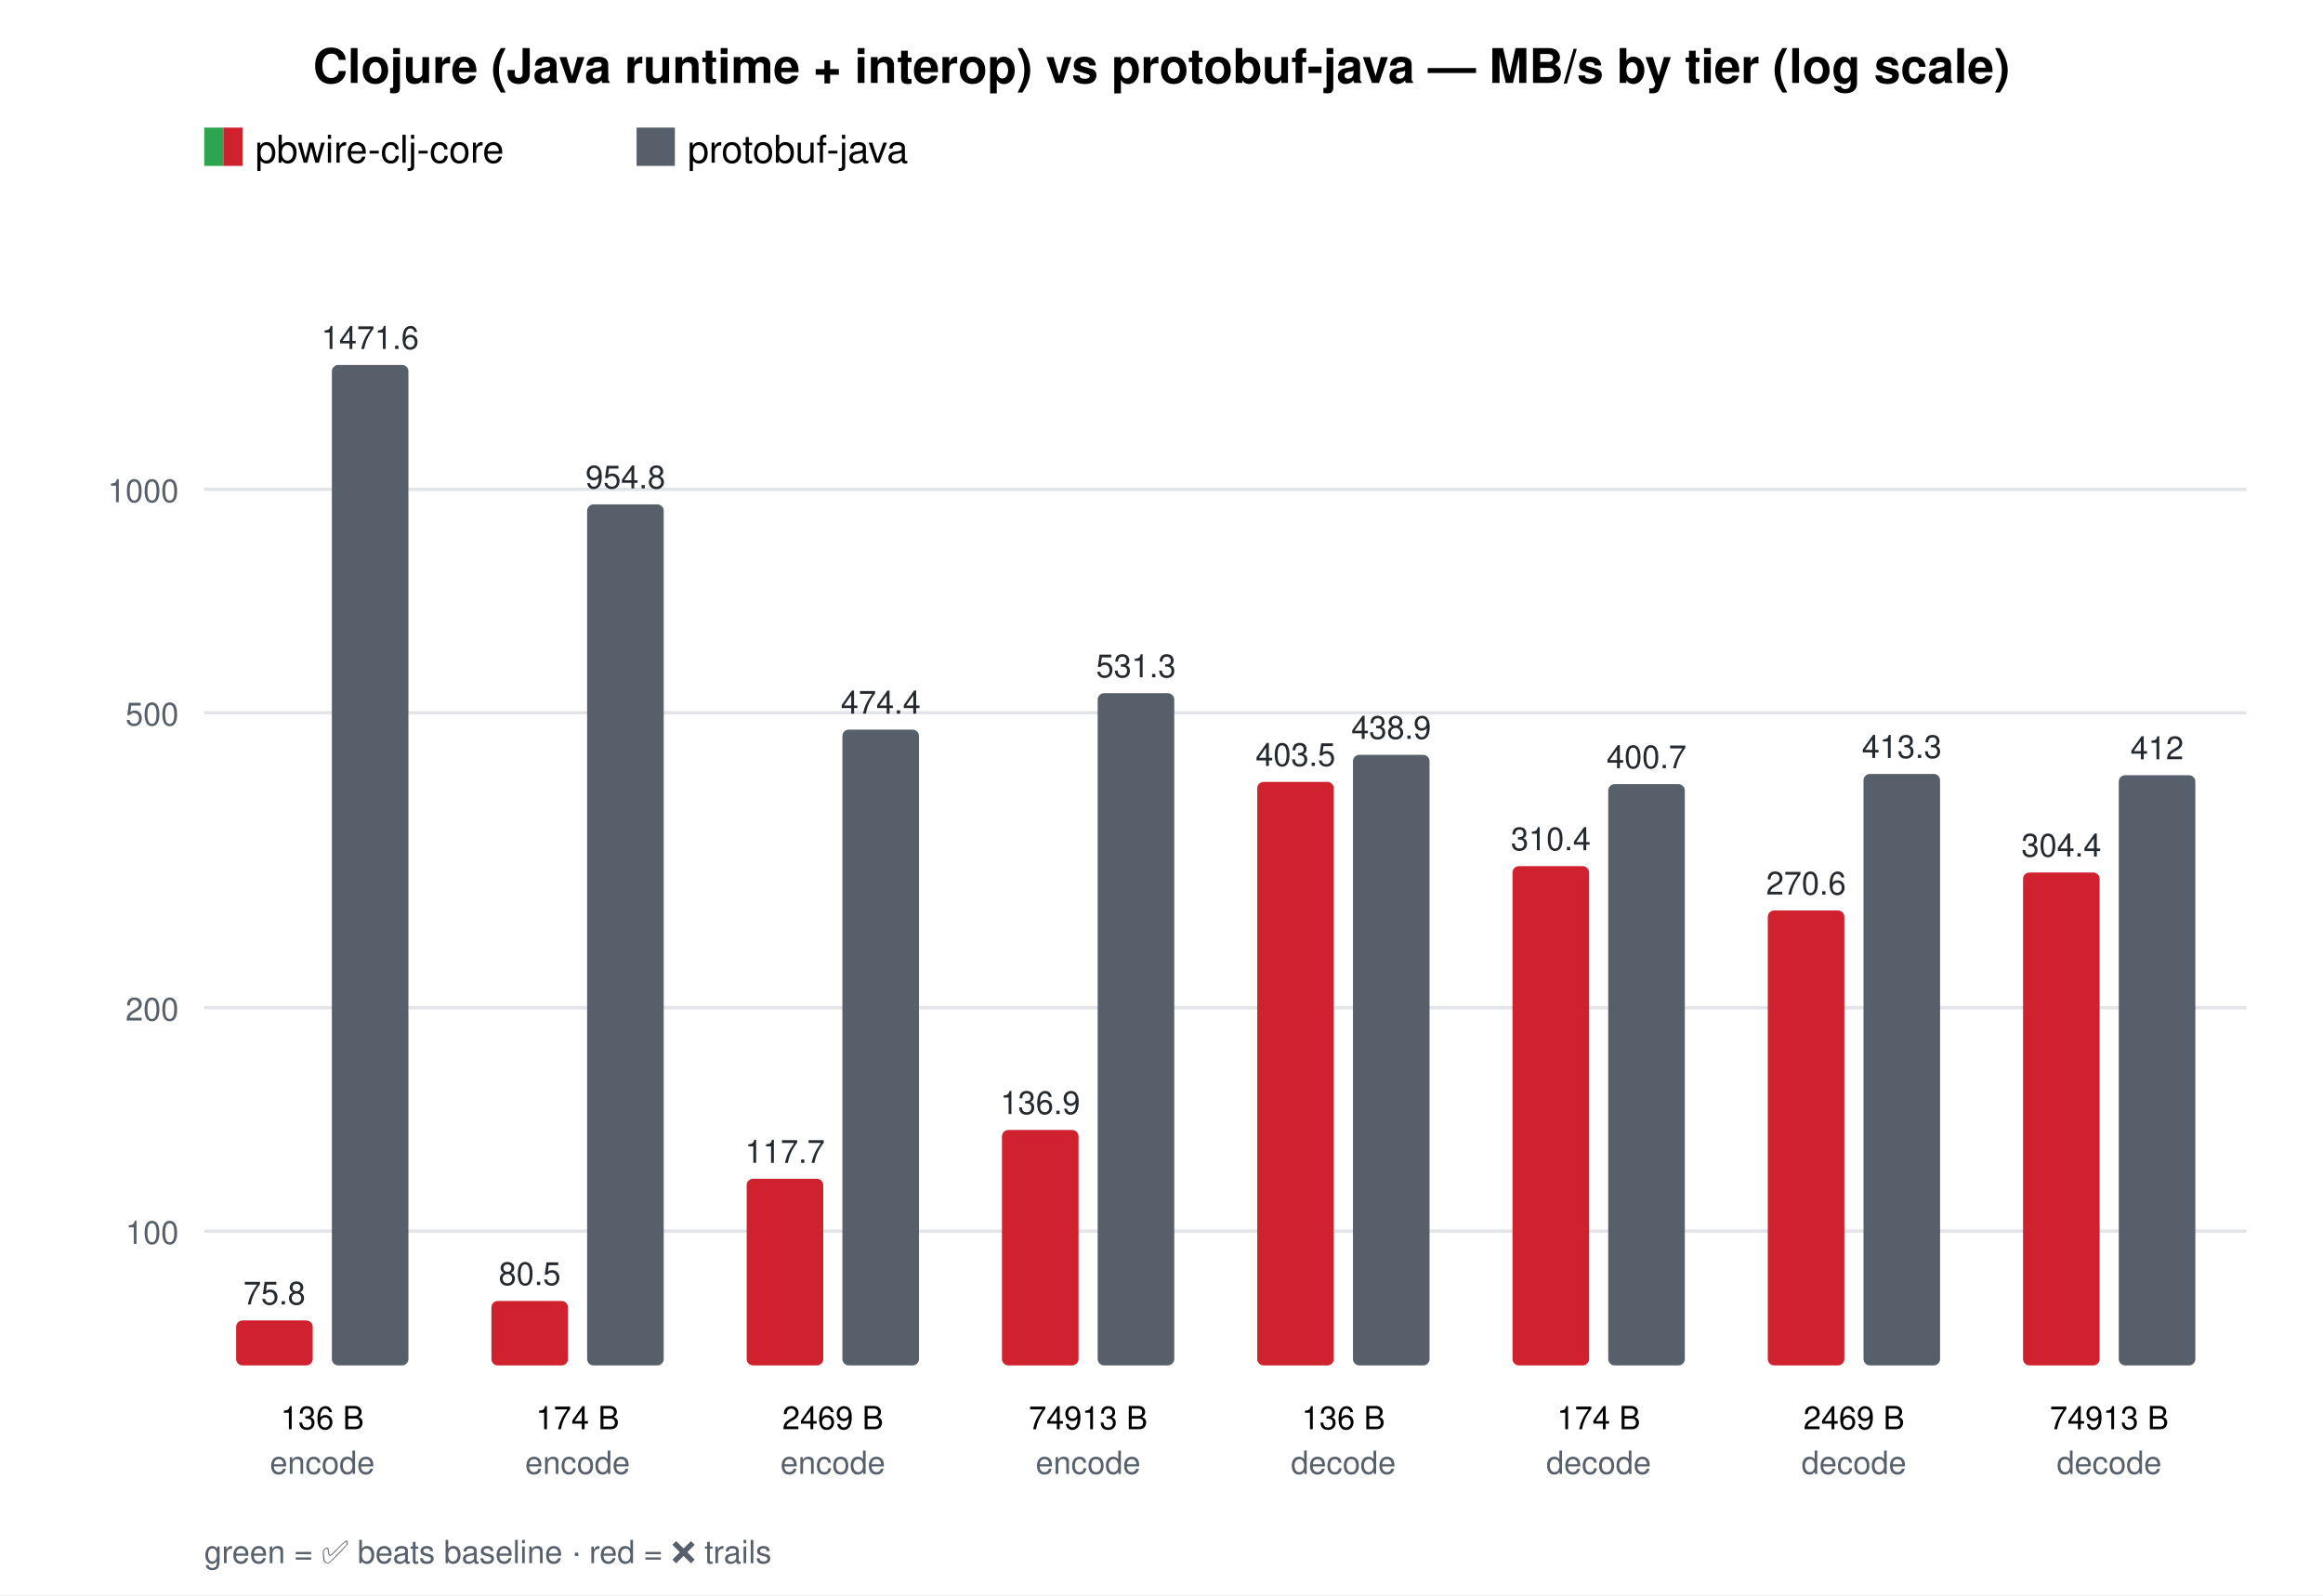
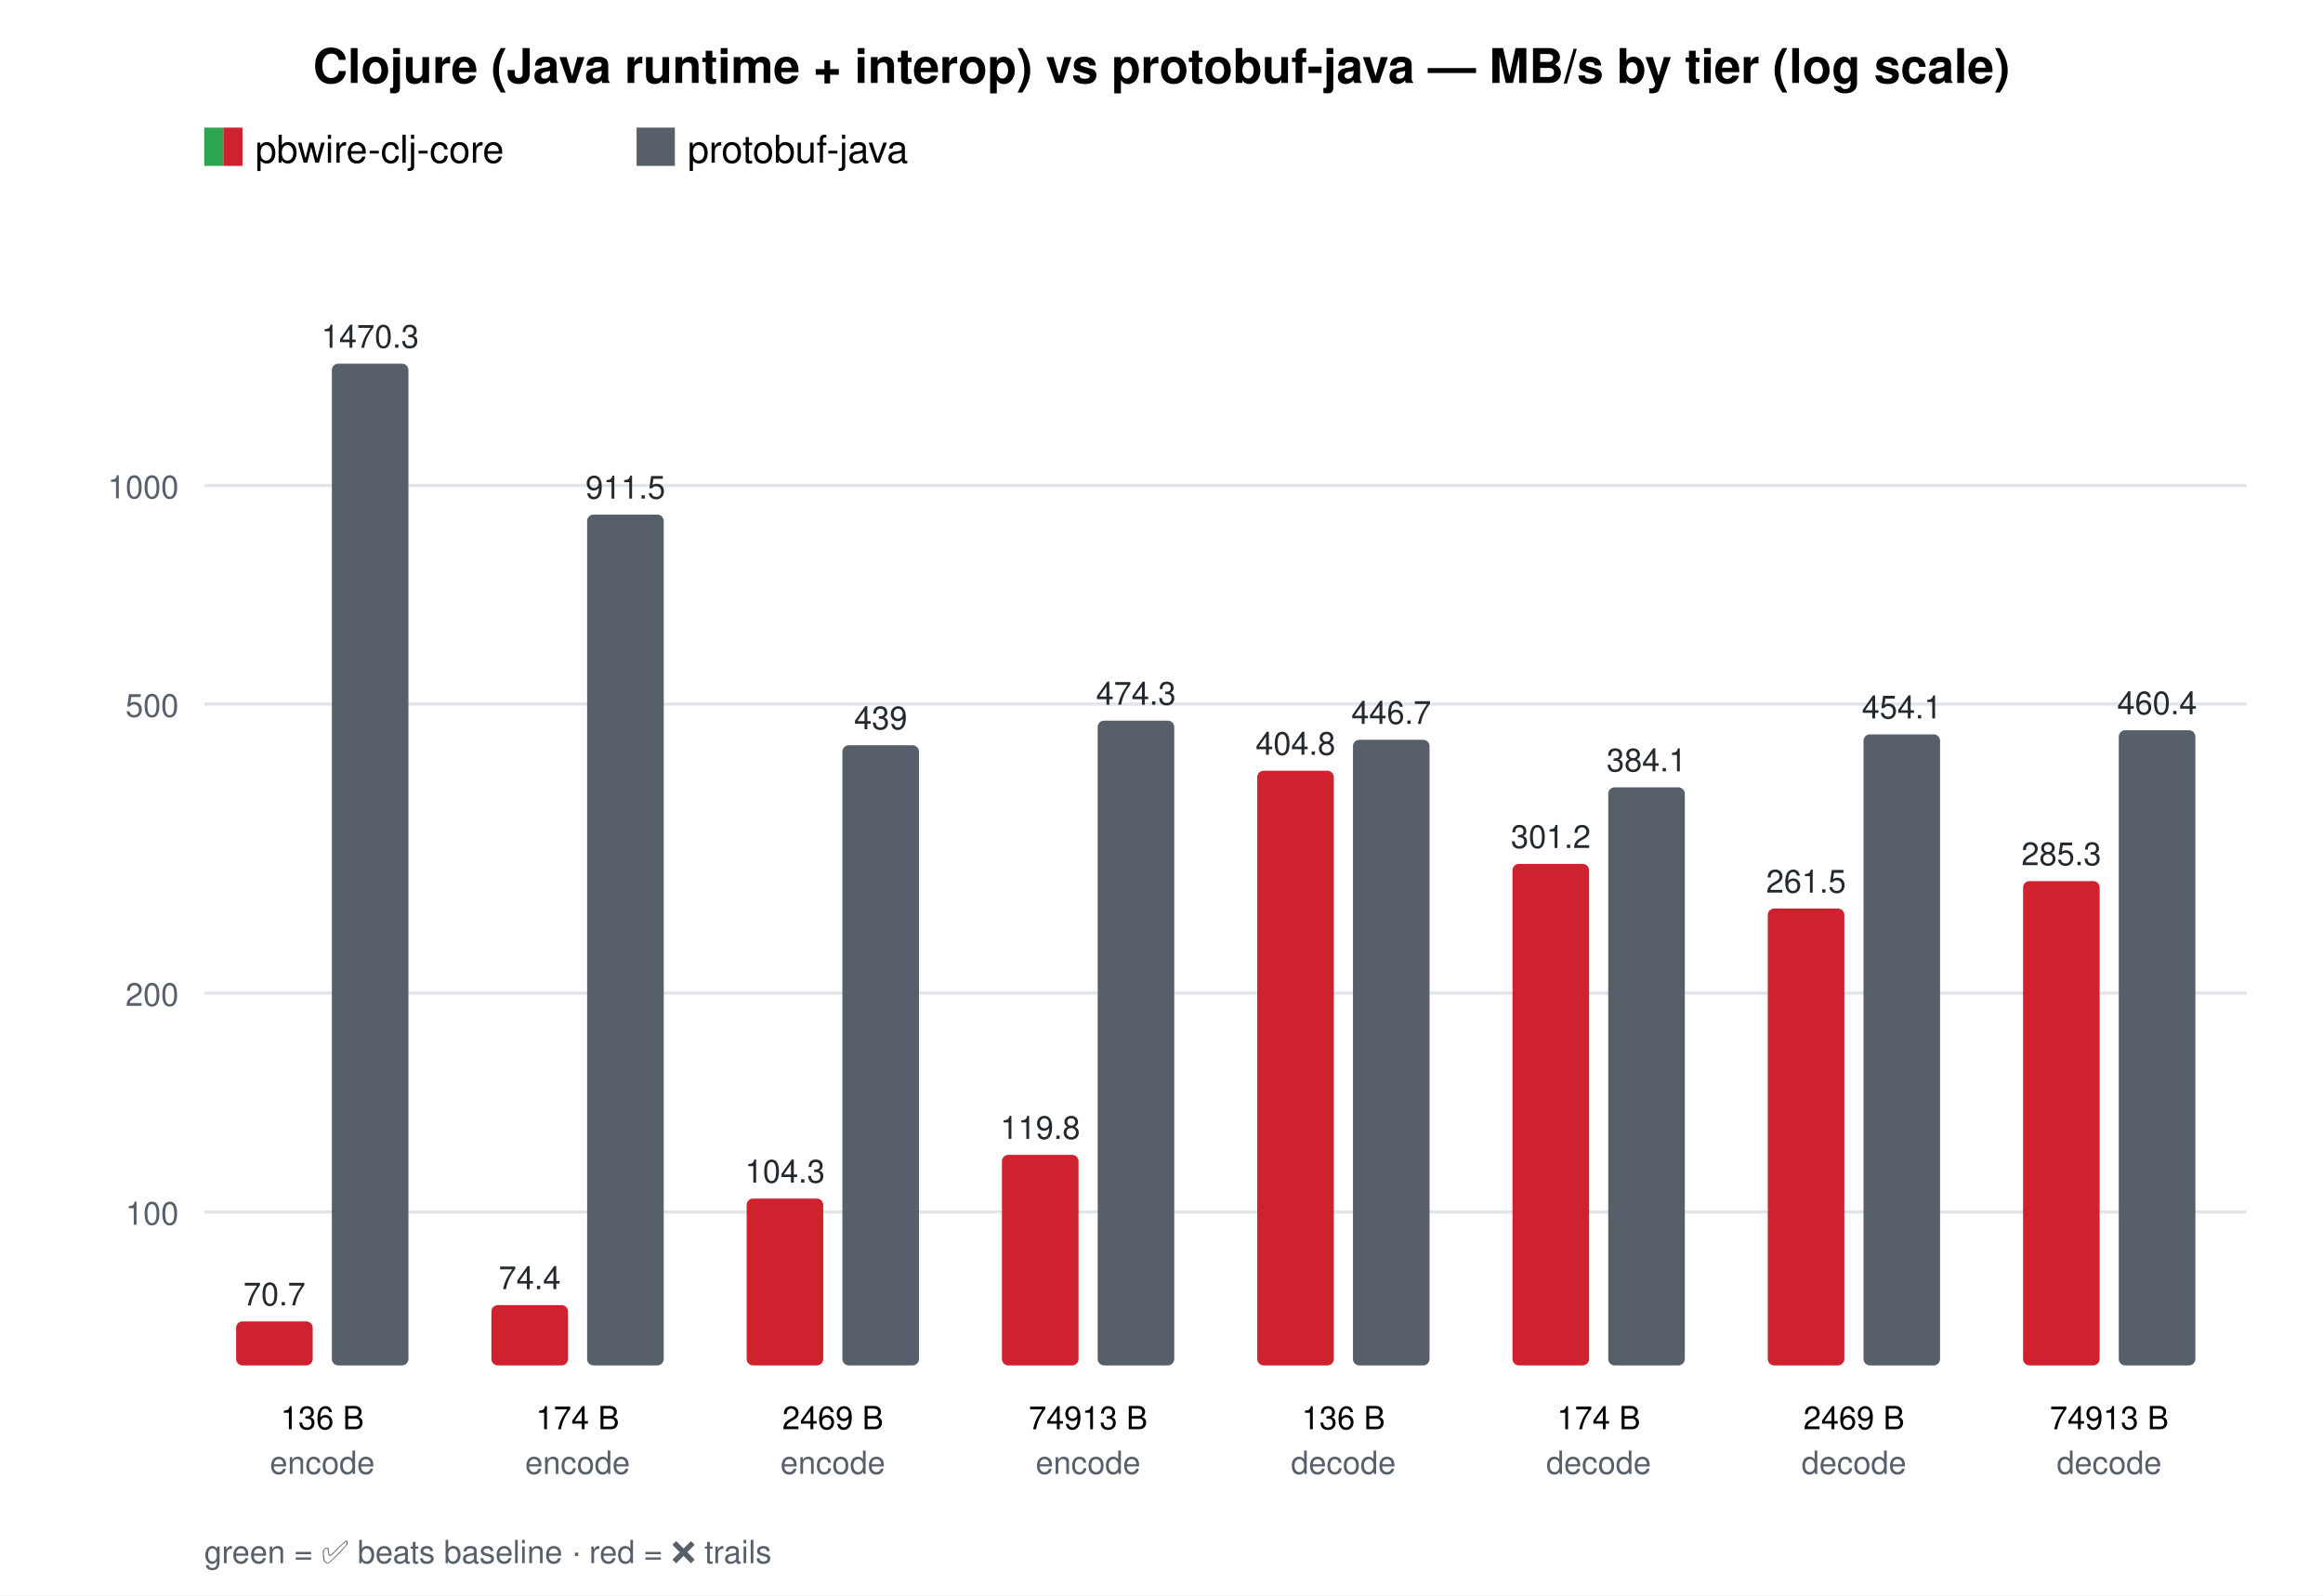
<svg xmlns="http://www.w3.org/2000/svg" width="728" height="500" font-family="Helvetica, Arial, sans-serif">
  <rect width="728" height="500" fill="#ffffff" />
  <text x="364.0" y="26" text-anchor="middle" font-size="15" font-weight="bold">Clojure (Java runtime + interop) vs protobuf-java — MB/s by tier (log scale)</text>
  <rect x="64" y="40" width="6" height="12" fill="#2da44e" />
  <rect x="70" y="40" width="6" height="12" fill="#cf222e" />
  <text x="80" y="51" font-size="12">pbwire-clj-core</text>
  <rect x="199.5" y="40" width="12" height="12" fill="#57606a" />
  <text x="215.5" y="51" font-size="12">protobuf-java</text>
-   <line x1="64" y1="385.9" x2="704" y2="385.9" stroke="#e1e4e8" />
-   <text x="56" y="389.9" text-anchor="end" font-size="10" fill="#57606a">100</text>
-   <line x1="64" y1="315.9" x2="704" y2="315.9" stroke="#e1e4e8" />
-   <text x="56" y="319.9" text-anchor="end" font-size="10" fill="#57606a">200</text>
-   <line x1="64" y1="223.4" x2="704" y2="223.4" stroke="#e1e4e8" />
-   <text x="56" y="227.4" text-anchor="end" font-size="10" fill="#57606a">500</text>
-   <line x1="64" y1="153.4" x2="704" y2="153.4" stroke="#e1e4e8" />
-   <text x="56" y="157.4" text-anchor="end" font-size="10" fill="#57606a">1000</text>
+   <line x1="64" y1="379.9" x2="704" y2="379.9" stroke="#e1e4e8" />
+   <text x="56" y="383.9" text-anchor="end" font-size="10" fill="#57606a">100</text>
+   <line x1="64" y1="311.3" x2="704" y2="311.3" stroke="#e1e4e8" />
+   <text x="56" y="315.3" text-anchor="end" font-size="10" fill="#57606a">200</text>
+   <line x1="64" y1="220.7" x2="704" y2="220.7" stroke="#e1e4e8" />
+   <text x="56" y="224.7" text-anchor="end" font-size="10" fill="#57606a">500</text>
+   <line x1="64" y1="152.2" x2="704" y2="152.2" stroke="#e1e4e8" />
+   <text x="56" y="156.2" text-anchor="end" font-size="10" fill="#57606a">1000</text>
  <text x="101.0" y="448" text-anchor="middle" font-size="10">136 B</text>
  <text x="101.0" y="462" text-anchor="middle" font-size="10" fill="#57606a">encode</text>
-   <rect x="74.0" y="413.9" width="24" height="14.1" rx="2" fill="#cf222e" />
-   <text x="86.0" y="408.9" text-anchor="middle" font-size="10" fill="#24292f">75.8</text>
-   <rect x="104.0" y="114.4" width="24" height="313.6" rx="2" fill="#57606a" />
-   <text x="116.0" y="109.4" text-anchor="middle" font-size="10" fill="#24292f">1471.6</text>
+   <rect x="74.0" y="414.2" width="24" height="13.8" rx="2" fill="#cf222e" />
+   <text x="86.0" y="409.2" text-anchor="middle" font-size="10" fill="#24292f">70.7</text>
+   <rect x="104.0" y="114.0" width="24" height="314.0" rx="2" fill="#57606a" />
+   <text x="116.0" y="109.0" text-anchor="middle" font-size="10" fill="#24292f">1470.3</text>
  <text x="181.0" y="448" text-anchor="middle" font-size="10">174 B</text>
  <text x="181.0" y="462" text-anchor="middle" font-size="10" fill="#57606a">encode</text>
-   <rect x="154.0" y="407.8" width="24" height="20.2" rx="2" fill="#cf222e" />
-   <text x="166.0" y="402.8" text-anchor="middle" font-size="10" fill="#24292f">80.5</text>
-   <rect x="184.0" y="158.1" width="24" height="269.9" rx="2" fill="#57606a" />
-   <text x="196.0" y="153.1" text-anchor="middle" font-size="10" fill="#24292f">954.8</text>
+   <rect x="154.0" y="409.1" width="24" height="18.9" rx="2" fill="#cf222e" />
+   <text x="166.0" y="404.1" text-anchor="middle" font-size="10" fill="#24292f">74.4</text>
+   <rect x="184.0" y="161.3" width="24" height="266.7" rx="2" fill="#57606a" />
+   <text x="196.0" y="156.3" text-anchor="middle" font-size="10" fill="#24292f">911.5</text>
  <text x="261.0" y="448" text-anchor="middle" font-size="10">2469 B</text>
  <text x="261.0" y="462" text-anchor="middle" font-size="10" fill="#57606a">encode</text>
-   <rect x="234.0" y="369.5" width="24" height="58.5" rx="2" fill="#cf222e" />
-   <text x="246.0" y="364.5" text-anchor="middle" font-size="10" fill="#24292f">117.7</text>
-   <rect x="264.0" y="228.7" width="24" height="199.3" rx="2" fill="#57606a" />
-   <text x="276.0" y="223.7" text-anchor="middle" font-size="10" fill="#24292f">474.4</text>
+   <rect x="234.0" y="375.7" width="24" height="52.3" rx="2" fill="#cf222e" />
+   <text x="246.0" y="370.7" text-anchor="middle" font-size="10" fill="#24292f">104.3</text>
+   <rect x="264.0" y="233.6" width="24" height="194.4" rx="2" fill="#57606a" />
+   <text x="276.0" y="228.6" text-anchor="middle" font-size="10" fill="#24292f">439</text>
  <text x="341.0" y="448" text-anchor="middle" font-size="10">74913 B</text>
  <text x="341.0" y="462" text-anchor="middle" font-size="10" fill="#57606a">encode</text>
-   <rect x="314.0" y="354.2" width="24" height="73.8" rx="2" fill="#cf222e" />
-   <text x="326.0" y="349.2" text-anchor="middle" font-size="10" fill="#24292f">136.9</text>
-   <rect x="344.0" y="217.3" width="24" height="210.7" rx="2" fill="#57606a" />
-   <text x="356.0" y="212.3" text-anchor="middle" font-size="10" fill="#24292f">531.3</text>
+   <rect x="314.0" y="362.0" width="24" height="66.0" rx="2" fill="#cf222e" />
+   <text x="326.0" y="357.0" text-anchor="middle" font-size="10" fill="#24292f">119.8</text>
+   <rect x="344.0" y="225.9" width="24" height="202.1" rx="2" fill="#57606a" />
+   <text x="356.0" y="220.9" text-anchor="middle" font-size="10" fill="#24292f">474.3</text>
  <text x="421.0" y="448" text-anchor="middle" font-size="10">136 B</text>
  <text x="421.0" y="462" text-anchor="middle" font-size="10" fill="#57606a">decode</text>
-   <rect x="394.0" y="245.1" width="24" height="182.9" rx="2" fill="#cf222e" />
-   <text x="406.0" y="240.1" text-anchor="middle" font-size="10" fill="#24292f">403.5</text>
-   <rect x="424.0" y="236.6" width="24" height="191.4" rx="2" fill="#57606a" />
-   <text x="436.0" y="231.6" text-anchor="middle" font-size="10" fill="#24292f">438.9</text>
+   <rect x="394.0" y="241.6" width="24" height="186.4" rx="2" fill="#cf222e" />
+   <text x="406.0" y="236.6" text-anchor="middle" font-size="10" fill="#24292f">404.8</text>
+   <rect x="424.0" y="231.9" width="24" height="196.1" rx="2" fill="#57606a" />
+   <text x="436.0" y="226.9" text-anchor="middle" font-size="10" fill="#24292f">446.7</text>
  <text x="501.0" y="448" text-anchor="middle" font-size="10">174 B</text>
  <text x="501.0" y="462" text-anchor="middle" font-size="10" fill="#57606a">decode</text>
-   <rect x="474.0" y="271.5" width="24" height="156.5" rx="2" fill="#cf222e" />
-   <text x="486.0" y="266.5" text-anchor="middle" font-size="10" fill="#24292f">310.4</text>
-   <rect x="504.0" y="245.8" width="24" height="182.2" rx="2" fill="#57606a" />
-   <text x="516.0" y="240.8" text-anchor="middle" font-size="10" fill="#24292f">400.7</text>
+   <rect x="474.0" y="270.8" width="24" height="157.2" rx="2" fill="#cf222e" />
+   <text x="486.0" y="265.8" text-anchor="middle" font-size="10" fill="#24292f">301.2</text>
+   <rect x="504.0" y="246.8" width="24" height="181.2" rx="2" fill="#57606a" />
+   <text x="516.0" y="241.8" text-anchor="middle" font-size="10" fill="#24292f">384.1</text>
  <text x="581.0" y="448" text-anchor="middle" font-size="10">2469 B</text>
  <text x="581.0" y="462" text-anchor="middle" font-size="10" fill="#57606a">decode</text>
-   <rect x="554.0" y="285.4" width="24" height="142.6" rx="2" fill="#cf222e" />
-   <text x="566.0" y="280.4" text-anchor="middle" font-size="10" fill="#24292f">270.6</text>
-   <rect x="584.0" y="242.6" width="24" height="185.4" rx="2" fill="#57606a" />
-   <text x="596.0" y="237.6" text-anchor="middle" font-size="10" fill="#24292f">413.3</text>
+   <rect x="554.0" y="284.8" width="24" height="143.2" rx="2" fill="#cf222e" />
+   <text x="566.0" y="279.8" text-anchor="middle" font-size="10" fill="#24292f">261.5</text>
+   <rect x="584.0" y="230.2" width="24" height="197.8" rx="2" fill="#57606a" />
+   <text x="596.0" y="225.2" text-anchor="middle" font-size="10" fill="#24292f">454.1</text>
  <text x="661.0" y="448" text-anchor="middle" font-size="10">74913 B</text>
  <text x="661.0" y="462" text-anchor="middle" font-size="10" fill="#57606a">decode</text>
-   <rect x="634.0" y="273.5" width="24" height="154.5" rx="2" fill="#cf222e" />
-   <text x="646.0" y="268.5" text-anchor="middle" font-size="10" fill="#24292f">304.4</text>
-   <rect x="664.0" y="243.0" width="24" height="185.0" rx="2" fill="#57606a" />
-   <text x="676.0" y="238.0" text-anchor="middle" font-size="10" fill="#24292f">412</text>
+   <rect x="634.0" y="276.2" width="24" height="151.8" rx="2" fill="#cf222e" />
+   <text x="646.0" y="271.2" text-anchor="middle" font-size="10" fill="#24292f">285.3</text>
+   <rect x="664.0" y="228.9" width="24" height="199.1" rx="2" fill="#57606a" />
+   <text x="676.0" y="223.9" text-anchor="middle" font-size="10" fill="#24292f">460.4</text>
  <text x="64" y="490" font-size="10" fill="#57606a">green = ✅ beats baseline · red = ❌ trails</text>
</svg>
